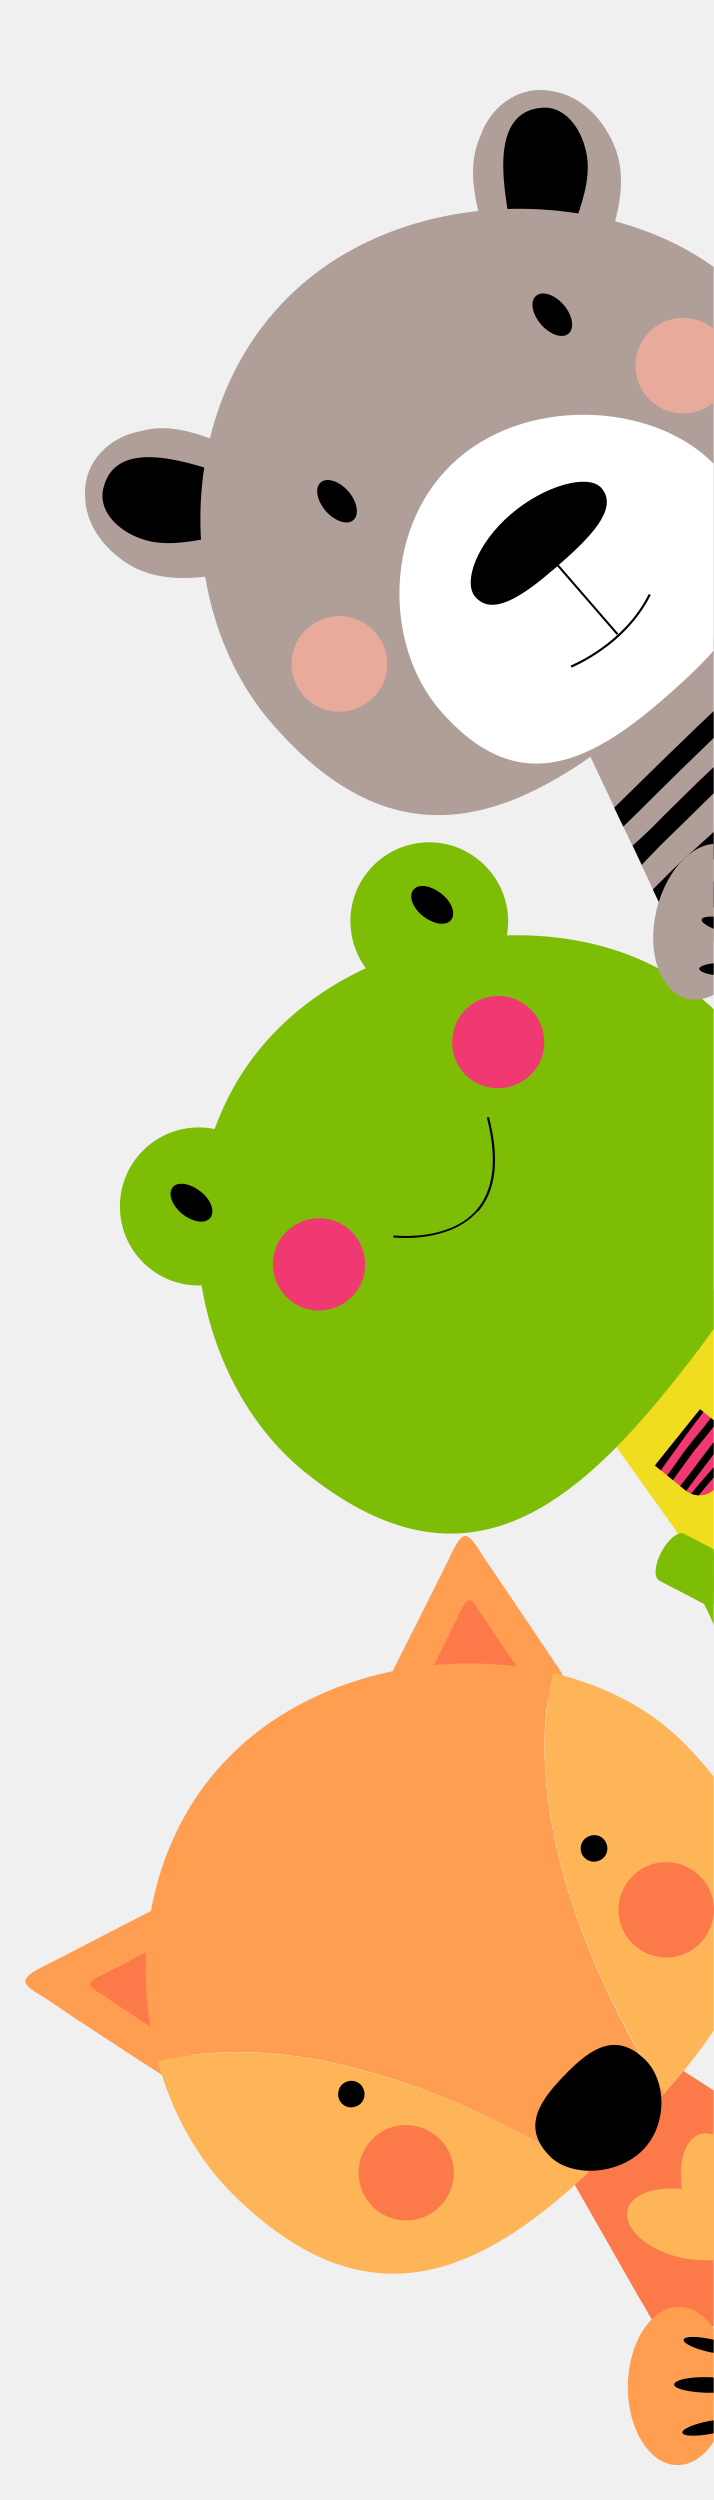
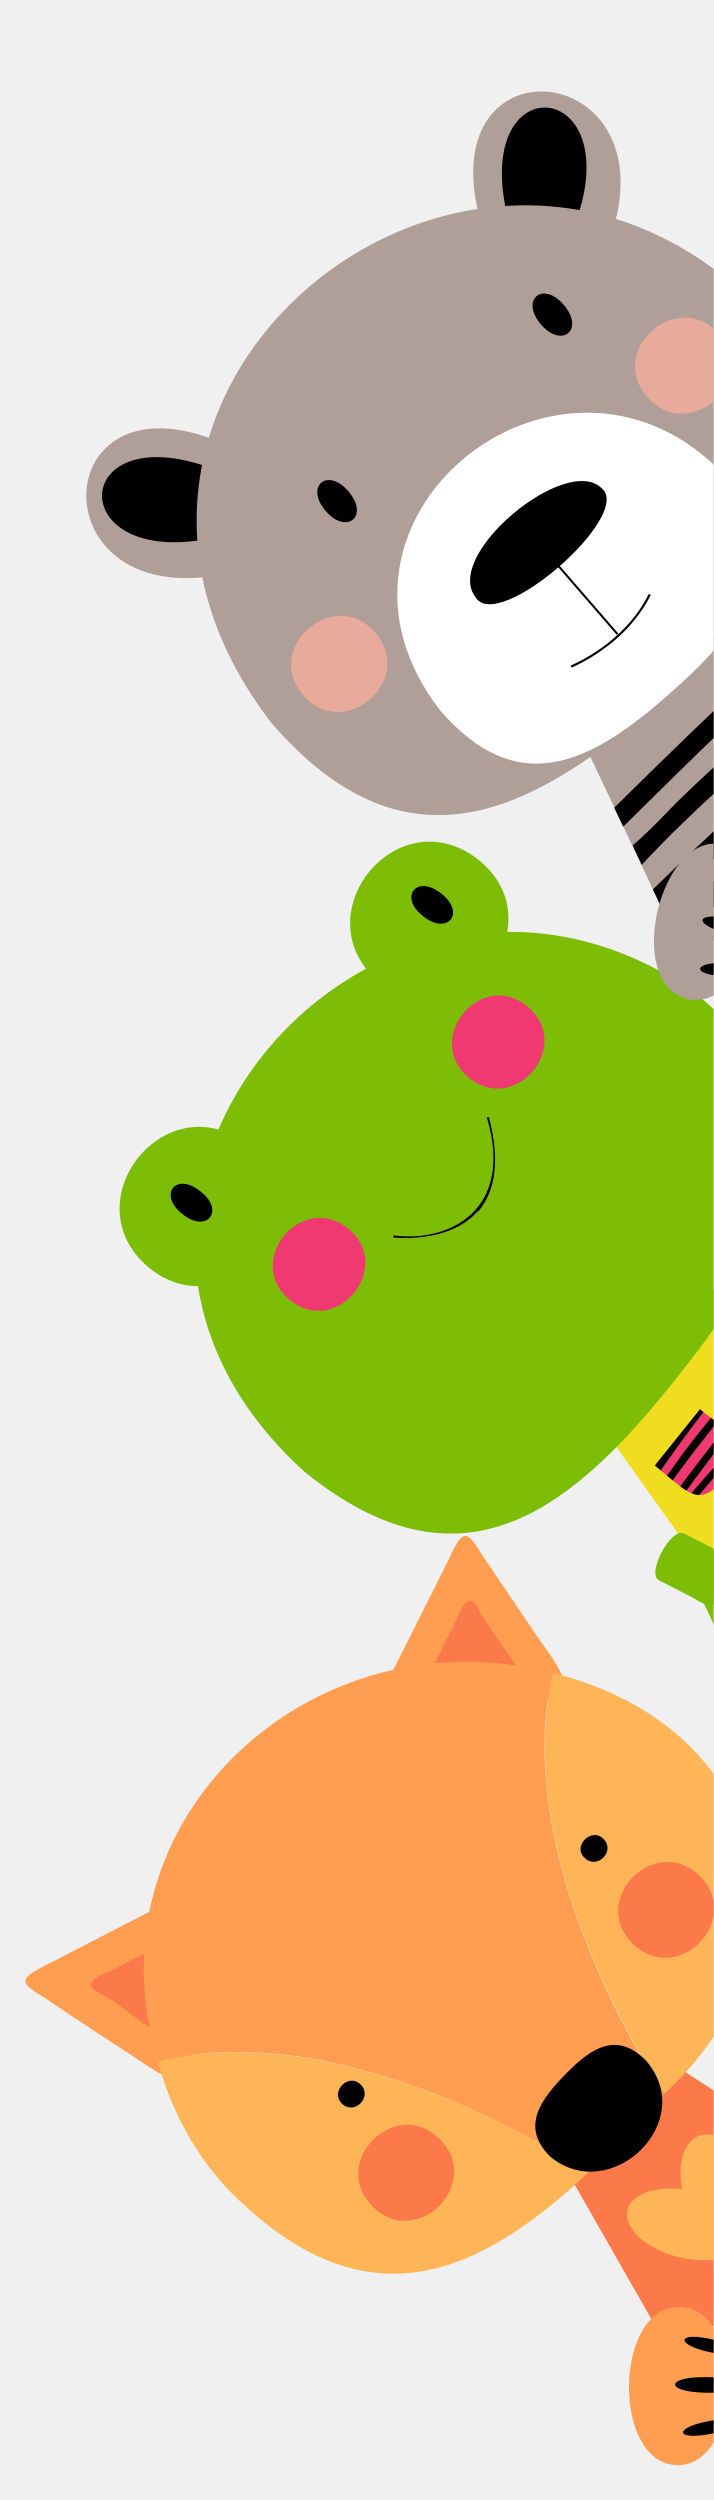
- <svg xmlns="http://www.w3.org/2000/svg" xmlns:xlink="http://www.w3.org/1999/xlink" viewBox="0 0 173.7 608.5" xml:space="preserve">
+ <svg xmlns="http://www.w3.org/2000/svg" xmlns:xlink="http://www.w3.org/1999/xlink" version="1.1" id="Layer_1" x="0" y="0" viewBox="0 0 173.7 608.5" xml:space="preserve">
+   <style>.st1{fill:#b09e99}.st4{fill:#fc794a}.st5{fill:#ff9d51}.st6{fill:#feb557}.st8{fill:#7dbd06}</style>
  <defs>
-     <path id="a" d="M0 0h173.7v608.5H0z" />
+     <path id="SVGID_1_" d="M0 0h173.7v608.5H0z" />
  </defs>
-   <clipPath id="b">
-     <use xlink:href="#a" overflow="visible" />
+   <clipPath id="SVGID_00000114791131995967954790000012772505358557923757_">
+     <use xlink:href="#SVGID_1_" overflow="visible" />
  </clipPath>
-   <g clip-path="url(#b)">
-     <path fill="#B09E99" d="m169.7 151.8 49.5 37.6-51.8 45-24.5-51.9z" />
-     <path d="M161.4 198.7c5.7-5.6 11.2-11.2 17.2-16.4 2.8-2.4 5.7-4.8 8.5-7.3 2-1.8 4-3.6 6-5.5l3.9 2.9c-3.6 3.3-7.2 6.6-10.9 9.7-2.9 2.4-5.8 4.8-8.6 7.4-3 2.7-5.8 5.6-8.7 8.4-3.5 3.5-7.2 6.9-10.6 10.5-.7.7-1.3 1.4-2 2.1l-2.2-4.7c2.5-2.2 5-4.6 7.4-7.1zm27-32.7c-10.2 9.1-20 18.7-29.7 28.3-2.3 2.3-4.6 4.6-7 6.9l-2.2-4.6c2-2 4.1-4 6.1-6 9.5-9.3 19-18.6 28.8-27.4l4 2.8zm-25.7 58.4c2.3-2.2 4.7-4.4 7.1-6.5 6.2-5.5 12.6-10.7 19-15.8 2.9-2.2 6-4.6 8.6-6.8 3-2.5 5.9-5.1 8.7-7.8 1.6-1.5 3.1-2.9 4.7-4.4l3.9 2.9c-3.2 3.1-6.4 6.1-9.6 9-5.9 5.4-12.3 10-18.5 15-6.2 5-12.3 10.1-18.2 15.6-1.2 1.1-2.4 2.3-3.5 3.4l-2.2-4.6zm14.9-18.9c-5.5 5.2-11.1 10.2-16.5 15.6l-2.2-4.6 4.6-4.6c2.9-2.8 5.9-5.5 8.9-8.2 2.9-2.7 5.8-5.4 8.8-8.2 6-5.5 11.9-11 18-16.4 1-.9 2-1.7 3-2.6l3.9 3c-3.6 3.2-7.2 6.3-10.8 9.6-5.9 5.4-11.8 10.9-17.7 16.4z" />
-     <path fill="#B09E99" d="M148.9 56.9c2-6.8 3.3-13.6 1.1-20.2-2.6-7.1-8.2-13.6-16.2-14.6-7.6-1.3-14.5 3.9-16.9 11.1-3.2 7.1-1.4 14.8.4 21.9l31.6 1.8z" />
-     <path d="M139.5 55.7c1.9-5.6 4.2-11.6 3.4-17.4-.8-5.8-4.6-12.4-10.8-12.1-13.8.9-9.1 21.3-7.7 29.8l15.1-.3z" />
-     <path fill="#B09E99" d="M53 140c-7 1-13.9 1.3-20.2-1.8-6.6-3.5-12.3-10.1-12.1-18.1-.2-7.7 6-13.8 13.3-15.1 7.4-2.2 14.9.7 21.6 3.5L53 140z" />
-     <path d="M53.2 130.6c-5.8 1-12 2.5-17.7.9-5.7-1.6-11.6-6.3-10.4-12.4 2.9-13.5 22.3-6 30.6-3.4l-2.5 14.9z" />
-     <path fill="#B09E99" d="M66.1 176c32.1 37.1 62.3 22.8 93.7-4.5 31.5-27.3 58.7-57.3 23.9-97.5-24.2-27.9-78.9-32-110.3-4.7-31.5 27.3-31.5 78.8-7.3 106.7z" />
-     <path fill="#FFF" d="M107.2 173c18.5 21.3 35.8 13.1 54-2.6 18.1-15.7 33.8-33 13.8-56.1-13.9-16.1-45.4-18.4-63.5-2.7-18.2 15.7-18.3 45.3-4.3 61.4z" />
-     <path d="M115.7 145.3c4.1 4.7 11.2.1 19.4-7s15.7-14.4 11.3-19.5c-3.1-3.6-13.9-.7-22.1 6.4-8.3 7.1-11.7 16.6-8.6 20.1zm16-66.3c2.2 2.5 5.2 3.5 6.7 2.2 1.5-1.3 1-4.4-1.2-7-2.2-2.5-5.2-3.5-6.7-2.2-1.6 1.3-1 4.4 1.2 7zm-52.4 45.4c2.2 2.5 5.2 3.5 6.7 2.2 1.5-1.3 1-4.4-1.2-7-2.2-2.5-5.2-3.5-6.7-2.2-1.6 1.3-1 4.4 1.2 7z" />
-     <path d="m130.007 131.34.378-.327 20.111 23.197-.378.327z" />
+   <g clip-path="url(#SVGID_00000114791131995967954790000012772505358557923757_)">
+     <path class="st1" d="m169.7 151.8 49.5 37.6-51.8 45-24.5-51.9 26.8-30.7z" />
+     <path d="M161.4 198.7c10-10.5 21-19.4 31.7-29.2l3.9 2.9c-13.9 12.4-28.1 24.4-40.8 38.1l-2.2-4.7c2.5-2.2 5-4.6 7.4-7.1zm27-32.7c-12.7 11.3-24.6 23.3-36.7 35.2l-2.2-4.6c11.5-11.3 23-22.7 34.9-33.4l4 2.8zm-25.7 58.4c15.2-14.8 33.1-26.4 48.1-41.3l3.9 2.9c-15.5 15.7-34.2 27.3-49.8 43l-2.2-4.6zm14.9-18.9c-5.5 5.2-11.1 10.2-16.5 15.6l-2.2-4.6c14-13.7 28.6-27 43.3-40l3.9 3c-9.7 8.4-19.1 17.2-28.5 26z" />
+     <path class="st1" d="M148.9 56.9c14-43.1-45.5-48.5-31.6-1.8l31.6 1.8z" />
+     <path d="M139.5 55.7c15-37.7-27.3-41.1-15.1.3l15.1-.3z" />
+     <path class="st1" d="M53 140c-44.6 7.8-41.5-51.8 2.6-31.5L53 140z" />
+     <path d="M53.2 130.6c-39.4 9.4-37-32.7 2.5-14.9l-2.5 14.9z" />
+     <path class="st1" d="M66.1 176c32.1 37.1 62.3 22.8 93.7-4.5 31.5-27.3 58.7-57.3 23.9-97.5C114.5 6 4.1 95.8 66.1 176z" />
+     <path d="M107.2 173c18.5 21.3 35.8 13.1 54-2.6 18.1-15.7 33.8-33 13.8-56.1-39.6-39.2-103.6 12.6-67.8 58.7z" fill="#fff" />
+     <path d="M115.7 145.3c5.4 9.2 38.8-20.1 30.7-26.5-8.6-8.4-38.5 16.2-30.7 26.5zm16-66.3c5.1 5.9 10.7 1.2 5.5-4.8-5.1-6-10.7-1.2-5.5 4.8zm-52.4 45.4c5.1 5.9 10.7 1.2 5.5-4.8-5.1-6-10.7-1.2-5.5 4.8z" />
+     <path d="m130 131.3.4-.3 20.1 23.2-.4.3-20.1-23.2z" />
    <path d="M149.8 155.7c3.1-2.7 6.3-6.3 8.6-10.9l-.5-.2c-6.1 12.3-18.9 17.3-19 17.4l.2.5s5.2-2.1 10.7-6.8z" />
-     <path fill="#E8AB9B" d="M157.5 96.6c4.2 4.9 11.5 5.4 16.4 1.2 4.9-4.2 5.4-11.5 1.2-16.4-4.2-4.9-11.5-5.4-16.4-1.2-4.9 4.2-5.4 11.6-1.2 16.4zm-83.7 72.6c4.2 4.9 11.5 5.4 16.4 1.2 4.9-4.2 5.4-11.5 1.2-16.4-4.2-4.9-11.5-5.4-16.4-1.2-4.9 4.2-5.4 11.6-1.2 16.4z" />
-     <path fill="#FC794A" d="m164.7 575.2-3.4-5.9-1.5-2.7-3.2-5.6-.8-1.3-16.8-29.5 22-29.6 22.4 14.5 3.7 2.4 13.9 8.9 2.9 1.9 4.3 2.8z" />
-     <path fill="#FF9D51" d="M117.7 379c-3.9-6.3-4.8-7.6-8.5.6l-3.6 7.2c-2.1 4.2-5.5 11-7.6 15.1l-3.6 7.2c-2.1 4.2 0 7.3 4.7 7l8.1-.5c4.7-.3 12.4-.8 17.1-1.1l8.1-.5c4.7-.3 6.4-3.7 3.8-7.6l-4.5-6.7c-2.6-3.9-6.9-10.2-9.5-14.1l-4.5-6.6z" />
-     <path fill="#FC794A" d="M117 392.7c-2.4-3.9-3-4.7-5.3.3l-2.2 4.5-4.7 9.4-2.2 4.5c-1.3 2.6 0 4.5 2.9 4.3l5-.3c2.9-.2 7.7-.5 10.6-.7l5-.3c2.9-.2 4-2.3 2.4-4.7l-2.8-4.1c-1.6-2.4-4.3-6.3-5.9-8.7l-2.8-4.2z" />
-     <path fill="#FF9D51" d="M11.4 486.6c-6.3-3.8-7.7-4.7.4-8.6l7.2-3.7c4.1-2.1 10.9-5.7 15.1-7.8l7.2-3.7c4.1-2.1 7.3-.1 7.1 4.7l-.4 8.2c-.2 4.7-.6 12.4-.9 17.1l-.4 8.2c-.2 4.7-3.6 6.5-7.5 3.9l-6.8-4.4c-3.9-2.6-10.3-6.7-14.2-9.3l-6.8-4.6z" />
-     <path fill="#FC794A" d="M25.2 485.7c-3.9-2.4-4.8-2.9.3-5.3l4.4-2.3c2.6-1.3 6.8-3.5 9.3-4.8l4.4-2.3c2.6-1.3 4.5 0 4.4 2.9l-.3 5c-.1 2.9-.4 7.7-.5 10.6l-.3 5c-.2 2.9-2.2 4-4.7 2.4l-4.2-2.7c-2.4-1.6-6.4-4.2-8.8-5.8l-4-2.7z" />
-     <path fill="#FEB557" d="M56.8 534.2c-8.7-8.6-15-20-18.4-32.5 39.6-9.6 85.1 14.6 104.9 27-27 25.4-54.2 37.4-86.5 5.5zm77.8-127c12.1 2.9 23.1 8.4 31.3 16.5 32.3 31.9 18.7 60-4.3 86-12.9-20.5-35.9-64.1-27-102.5z" />
-     <path fill="#FF9D51" d="M38.4 501.7c-6.8-25-2.1-54.4 17.4-74.1 20-20.3 52.1-26.7 78.7-20.4-8.8 38.4 14.1 82 27 102.6-3.8 4.3-7.8 8.5-12 12.7-2.1 2.1-4.2 4.2-6.3 6.2-19.7-12.4-65.2-36.7-104.8-27z" />
-     <path d="M157.1 501.4c-6.9-6.8-12.9-3.2-19.1 3.1-6.2 6.3-11.5 13-4.1 20.4 5.2 5.1 16.4 4.6 22.6-1.6 6.1-6.3 5.7-16.8.6-21.9z" />
-     <path fill="#FC794A" d="M90.7 537.1c4.6 4.5 11.9 4.5 16.4-.1 4.5-4.6 4.5-11.9-.1-16.4-4.6-4.5-11.9-4.5-16.4.1-4.5 4.6-4.4 11.9.1 16.4zm63.3-64c4.6 4.5 11.9 4.5 16.4-.1 4.5-4.6 4.5-11.9-.1-16.4-4.6-4.5-11.9-4.5-16.4.1-4.5 4.5-4.5 11.9.1 16.4z" />
-     <path d="M142.3 452.2c1.3 1.3 3.3 1.2 4.6 0 1.3-1.3 1.2-3.3 0-4.6-1.3-1.3-3.3-1.2-4.6 0-1.3 1.3-1.3 3.4 0 4.6zM83.2 512c1.3 1.3 3.3 1.2 4.6 0 1.3-1.3 1.2-3.3 0-4.6-1.3-1.3-3.3-1.2-4.6 0-1.2 1.3-1.2 3.4 0 4.6z" />
-     <path fill="#FEB557" d="M153.1 536.9c1.6-3.2 6.9-4.7 12.9-4.1-.9-6 .4-11.3 3.6-13 4.1-2.2 9.7 2.3 12.5 10.1 2.5 7 1.3 16.8-.1 18.3-1.4 1.5-11.1 3.1-18.2.8-8.1-2.5-12.8-7.9-10.7-12.1z" />
-     <path fill="#F0DD20" d="m165.8 310.1 55.2 28.2-42.9 53.3-33.2-46.6z" />
-     <path fill="#7DBD06" d="M74.2 358.3c36.9 29.8 63.1 11 88.4-20.3 25.3-31.3 46.1-64.5 6.1-96.7-27.8-22.4-80.4-17-105.7 14.3-25.3 31.3-16.6 80.3 11.2 102.7z" />
-     <path fill="#F03871" d="M114.2 262.4c4.8 3.9 11.9 3.1 15.8-1.7 3.9-4.8 3.1-11.9-1.7-15.8-4.8-3.9-11.9-3.1-15.8 1.7-3.8 4.9-3.1 12 1.7 15.8zm-43.6 54.1c4.8 3.9 11.9 3.1 15.8-1.7 3.9-4.8 3.1-11.9-1.7-15.8-4.8-3.9-11.9-3.1-15.8 1.7-3.9 4.8-3.1 11.9 1.7 15.8z" />
-     <path fill="#7DBD06" d="M92.4 239.2c8.2 6.7 20.3 5.4 27-2.9 6.7-8.2 5.4-20.3-2.9-27-8.2-6.7-20.3-5.4-27 2.9-6.6 8.2-5.3 20.3 2.9 27zm-56.1 69.4c8.2 6.7 20.3 5.4 27-2.9 6.7-8.2 5.4-20.3-2.9-27-8.2-6.7-20.3-5.4-27 2.9-6.6 8.3-5.3 20.4 2.9 27z" />
-     <path d="M103 223c2.5 2 5.6 2.5 6.8.9 1.2-1.5.2-4.4-2.4-6.4-2.5-2-5.6-2.5-6.8-.9-1.2 1.5-.2 4.4 2.4 6.4zm-58.6 72.5c2.5 2 5.6 2.5 6.8.9 1.2-1.5.2-4.4-2.4-6.4-2.5-2-5.6-2.5-6.8-1-1.2 1.6-.1 4.5 2.4 6.5zm72.3-1c4.1-5.1 4.9-12.7 2.3-22.6l-.5.1c2.6 10.1 1.7 17.7-2.6 22.6-6.8 7.7-19.9 6.1-20.1 6.1l-.1.5c.1 0 13.5 1.6 20.5-6.3.2 0 .4-.2.5-.4z" />
+     <path d="M157.5 96.6c9.9 11.5 27.5-3.6 17.6-15.2-10-11.5-27.5 3.7-17.6 15.2zm-83.7 72.6c9.9 11.5 27.5-3.6 17.6-15.2-10-11.5-27.5 3.7-17.6 15.2z" fill="#e8ab9b" />
+     <path class="st4" d="M164.7 575.2c-5.9-10.3-19.7-34.4-25.7-45l22-29.6c13.7 8.9 33.6 21.7 47.2 30.5l-43.5 44.1z" />
+     <path class="st5" d="M117.7 379c-3.9-6.3-4.8-7.6-8.5.6-4.7 9.4-10.1 20.2-14.8 29.5-6.8 12.3 24.1 4.5 29.9 5.4 15-.2 16.5-2.6 7.4-14.8-4.3-6.3-9.7-14.4-14-20.7z" />
+     <path class="st4" d="M117 392.7c-3.6-7.7-5.3 1.3-7.5 4.8-1.5 3-5.5 11-6.9 13.9-2.7 5.5 4.9 4.2 7.9 4 4.7-.3 10.8-.7 15.6-1 6.1-.5 1.4-6.3-.4-8.8-2.7-3.9-6.1-8.9-8.7-12.9z" />
+     <path class="st5" d="M11.4 486.6c-6.3-3.8-7.7-4.7.4-8.6 9.3-4.8 20.1-10.4 29.5-15.2 9-4.3 6.9 7.9 6.7 12.9-.3 7.7-1 17.6-1.3 25.3-.8 10.1-10 2.2-14.3-.5-6.4-4.2-14.7-9.5-21-13.9z" />
+     <path class="st4" d="M25.2 485.7c-7.7-3.6 1.2-5.1 4.7-7.6 4.3-2.1 9.5-4.9 13.7-7.1 5.5-2.7 4.4 4.8 4.1 7.9-.2 4.7-.5 10.9-.8 15.6.1 9.4-18-7.4-21.7-8.8z" />
+     <path class="st6" d="M56.8 534.2c-8.7-8.6-15-20-18.4-32.5 39.6-9.6 85.1 14.6 104.9 27-27 25.4-54.2 37.4-86.5 5.5zm77.8-127c54.5 13.7 64.3 68.6 27 102.5-12.9-20.5-35.9-64.1-27-102.5z" />
+     <path class="st5" d="M38.4 501.7c-18-59.2 38.2-109.7 96.1-94.5-8.8 38.4 14.1 82 27 102.6-5.7 6.4-12.1 12.9-18.3 18.9-19.7-12.4-65.2-36.7-104.8-27z" />
+     <path d="M157.1 501.4c-6.9-6.8-12.9-3.2-19.1 3.1-6.2 6.3-11.5 13-4.1 20.4 14.7 12.2 36.4-8.6 23.2-23.5z" />
+     <path class="st4" d="M90.7 537.1c10.9 10.7 27.1-5.9 16.3-16.5-10.9-10.6-27 5.8-16.3 16.5zm63.3-64c10.9 10.7 27.1-5.9 16.3-16.5s-27.1 5.8-16.3 16.5z" />
+     <path d="M142.3 452.2c3 3 7.6-1.6 4.6-4.6-2.9-3-7.7 1.8-4.6 4.6zM83.2 512c3 3 7.6-1.6 4.6-4.6-3-3-7.5 1.7-4.6 4.6z" />
+     <path class="st6" d="M153.1 536.9c1.6-3.2 6.9-4.7 12.9-4.1-2.8-15.5 10.6-18.7 16.1-2.9 2.5 7 1.3 16.8-.1 18.3-1.4 1.5-11.1 3.1-18.2.8-8.1-2.5-12.8-7.9-10.7-12.1z" />
+     <path d="m165.8 310.1 55.2 28.2-42.9 53.3-33.2-46.6 20.9-34.9z" fill="#f0dd20" />
+     <path class="st8" d="M74.2 358.3c36.9 29.8 63.1 11 88.4-20.3s46.1-64.5 6.1-96.7c-77.3-52.9-167.2 51.3-94.5 117z" />
+     <path d="M114.2 262.4c11.5 9.1 25.5-8.2 14.1-17.5-11.5-9.2-25.4 8.3-14.1 17.5zm-43.6 54.1c11.5 9.1 25.5-8.2 14.1-17.5-11.5-9.1-25.5 8.2-14.1 17.5z" fill="#f03871" />
+     <path class="st8" d="M92.4 239.2c19.5 15.7 43.7-14 24.1-29.9-19.8-15.6-43.4 13.6-24.1 29.9zm-56.1 69.4c19.5 15.7 43.7-14 24.1-29.9-19.9-15.6-43.4 13.8-24.1 29.9z" />
+     <path d="M103 223c5.9 4.8 10.5-.8 4.4-5.5-5.9-4.8-10.5.8-4.4 5.5zm-58.6 72.5c5.9 4.8 10.5-.8 4.4-5.5-6-4.9-10.4.8-4.4 5.5zm72.3-1c4.1-5.1 4.9-12.7 2.3-22.6l-.5.1c6.8 22.6-9.3 30.5-22.7 28.7l-.1.5c.1 0 13.5 1.6 20.5-6.3.2 0 .4-.2.5-.4z" />
    <defs>
-       <path id="c" d="m170.4 343 7.5 6.1c2.3 1.8 2.6 5.1.8 7.4l-4.4 5.5c-1.8 2.3-5.1 2.6-7.4.8l-7.5-6.1 11-13.7z" />
+       <path id="SVGID_00000134952103718162439250000002816704932436095111_" d="M170.4 343c3.2 3.1 13 7.8 8.3 13.5-8 11.8-10.2 7.6-19.3.2l11-13.7z" />
    </defs>
-     <clipPath id="d">
-       <use xlink:href="#c" overflow="visible" />
+     <clipPath id="SVGID_00000180355162719595403790000009438268169677055906_">
+       <use xlink:href="#SVGID_00000134952103718162439250000002816704932436095111_" overflow="visible" />
    </clipPath>
-     <path clip-path="url(#d)" fill="#F03871" d="m162.4 337.8 22.7 11.7-17.7 21.9-13.6-19.2z" />
-     <g clip-path="url(#d)">
-       <path d="M163.5 357.6c1.7-2.4 3.4-4.9 5.3-7.2l2.7-3.3c.6-.8 1.2-1.6 1.9-2.4l1.6.8c-1.1 1.5-2.2 2.9-3.4 4.4l-2.7 3.3c-.9 1.2-1.8 2.5-2.7 3.7-1.1 1.5-2.2 3.1-3.3 4.6l-.6.9-1.1-1.6c.7-1.1 1.5-2.1 2.3-3.2zm7.8-14c-3.2 4.1-6.2 8.3-9.2 12.5l-2.1 3-1.1-1.6c.6-.9 1.3-1.8 1.9-2.7 2.9-4.1 5.8-8.2 8.9-12.1l1.6.9zm-5.7 23.4c.7-1 1.5-1.9 2.2-2.9 1.9-2.4 4-4.8 6-7.1.9-1 1.9-2.1 2.8-3.1.9-1.1 1.8-2.3 2.7-3.5.5-.7 1-1.3 1.4-2l1.6.8c-1 1.3-2 2.7-3 4-1.8 2.4-3.9 4.5-5.9 6.8-2 2.3-3.9 4.6-5.7 7-.4.5-.7 1-1.1 1.5l-1-1.5zm4.3-8c-1.7 2.3-3.4 4.5-5.1 6.9l-1.1-1.6c.5-.7.9-1.3 1.4-2 .9-1.2 1.8-2.4 2.8-3.6l2.7-3.6c1.8-2.4 3.7-4.9 5.6-7.3l.9-1.2 1.6.8c-1.1 1.4-2.3 2.8-3.4 4.3-1.7 2.5-3.6 4.9-5.4 7.3z" />
+     <path d="m162.4 337.8 22.7 11.7-17.7 21.9-13.6-19.2 8.6-14.4z" clip-path="url(#SVGID_00000180355162719595403790000009438268169677055906_)" fill="#f03871" />
+     <defs>
+       <path id="SVGID_00000059267864415685033070000006746897879979141800_" d="M170.4 343c3.2 3.1 13 7.8 8.3 13.5-8 11.8-10.2 7.6-19.3.2l11-13.7z" />
+     </defs>
+     <clipPath id="SVGID_00000098937463135476308970000016091111085711241121_">
+       <use xlink:href="#SVGID_00000059267864415685033070000006746897879979141800_" overflow="visible" />
+     </clipPath>
+     <g clip-path="url(#SVGID_00000098937463135476308970000016091111085711241121_)">
+       <path d="M163.5 357.6c3-4.4 6.5-8.8 9.9-12.9l1.6.8c-4.2 5.5-8.8 11.1-12.7 16.9l-1.1-1.6c.7-1.1 1.5-2.1 2.3-3.2zm7.8-14c-3.9 5-7.7 10.3-11.3 15.5l-1.1-1.6c3.5-5 7-10 10.8-14.8l1.6.9zm-5.7 23.4c4.6-6.5 10.7-11.9 15.1-18.6l1.6.8c-4.7 6.8-10.9 12.5-15.7 19.3l-1-1.5zm4.3-8c-1.7 2.3-3.4 4.5-5.1 6.9l-1.1-1.6c4.3-5.9 9-11.8 13.4-17.7l1.6.8c-3.1 3.7-5.9 7.8-8.8 11.6z" />
    </g>
-     <path fill="#B09E99" d="M167.3 243.1c6.6 1.6 13.9-5.5 16.4-15.9 2.5-10.3-.9-20-7.5-21.6-6.6-1.6-13.9 5.5-16.4 15.9-2.5 10.4.9 20 7.5 21.6z" />
-     <path d="M178.3 227.5c4.4 1 8.1 1.1 8.3.1.2-1-3.1-2.7-7.5-3.7s-8.1-1.1-8.3-.1c-.3 1 3.1 2.7 7.5 3.7zm-1.3 6.9c3.7.1 6.7.9 6.7 1.8s-3.1 1.5-6.8 1.4c-3.7-.1-6.7-.9-6.7-1.8.1-.9 3.1-1.6 6.8-1.4z" />
-     <path fill="#FF9D51" d="M164.8 600c6.8.1 12.4-8.4 12.6-19.1.2-10.6-5.2-19.3-12-19.4-6.8-.1-12.4 8.4-12.6 19.1-.1 10.5 5.2 19.3 12 19.4z" />
-     <path d="M172.2 582.4c4.5.1 8.1-.7 8.1-1.8 0-1-3.6-1.9-8.1-2-4.5-.1-8.1.7-8.1 1.8-.1 1 3.6 1.9 8.1 2zm.5-9.9c3.6.8 6.8.8 6.9-.1.2-.8-2.6-2.2-6.3-3-3.6-.8-6.8-.8-6.9.1-.1.9 2.7 2.2 6.3 3zm-.2 16.8c3.7-.7 6.8-.6 6.9.3.2.8-2.7 2.1-6.4 2.8-3.7.7-6.8.6-6.9-.3-.2-.8 2.7-2.1 6.4-2.8z" />
-     <g fill="#7DBD06">
-       <path d="M170.2 389.8c3.2 1.6 7 .4 8.7-2.8 1.6-3.2.4-7-2.8-8.7-3.2-1.6-7-.4-8.7 2.8-1.6 3.1-.3 7 2.8 8.7z" />
-       <path d="m160.47 384.737 5.938-11.452 11.452 5.938-5.938 11.452z" />
-       <path d="M174.6 377.5c10.1 5.9 17-1.3 17-1.3l3.3 6.2s7.2 2.1-.8.9c-8-1.2-17.7 0-10.4 3.2 7.3 3.1 16.9 8.6 16.9 8.6l-2 5.2c-10.2-8.3-18.8-12.2-20.4-10.3-1.6 1.8 8 18.2 8 18.2l-8.8.4c-3.4-17.6-9.5-23.1-9.5-23.1l6.7-8zm-14.1 7.2c1.4.7 3.8-1.3 5.5-4.4 1.6-3.2 1.8-6.3.5-7-1.4-.7-3.8 1.3-5.5 4.4-1.7 3.2-1.9 6.3-.5 7z" />
-     </g>
+     <path class="st1" d="M167.3 243.1c15.5 3.8 24.5-33.8 8.9-37.5-15.5-3.8-24.5 33.9-8.9 37.5z" />
+     <path d="M178.3 227.5c10.3 2.5 11-1.3.8-3.6-10.3-2.5-11 1.3-.8 3.6zm-1.3 6.9c8.7.2 8.6 3.5-.1 3.2-8.7-.1-8.6-3.6.1-3.2z" />
+     <path class="st5" d="M164.8 600c16 .3 16.7-38.3.6-38.5-16-.3-16.6 38.2-.6 38.5z" />
+     <path d="M172.2 582.4c10.5.2 10.5-3.7 0-3.8-10.5-.2-10.5 3.7 0 3.8zm.5-9.9c8.5 2 9.2-1.3.6-3.1-8.6-2-9 1.3-.6 3.1zm-.2 16.8c8.7-1.7 9.1 1.5.5 3.1-8.7 1.7-9.1-1.5-.5-3.1z" />
+     <path class="st8" d="M170.2 389.8c7.4 3.9 13.4-7.7 5.9-11.5-7.4-3.9-13.3 7.6-5.9 11.5z" />
+     <path class="st8" d="m160.5 384.7 5.9-11.5 11.5 5.9-5.9 11.5-11.5-5.9z" />
+     <path class="st8" d="M174.6 377.5c10.1 5.9 17-1.3 17-1.3l3.3 6.2s7.2 2.1-.8.9-17.7 0-10.4 3.2c7.3 3.1 16.9 8.6 16.9 8.6l-2 5.2c-27.7-20.8-21.8-7.8-12.4 7.9l-8.8.4c-3.4-17.6-9.5-23.1-9.5-23.1l6.7-8zm-14.1 7.2c3.2 1.8 9.2-9.9 6-11.4-3.1-1.8-9.4 9.9-6 11.4z" />
  </g>
</svg>
